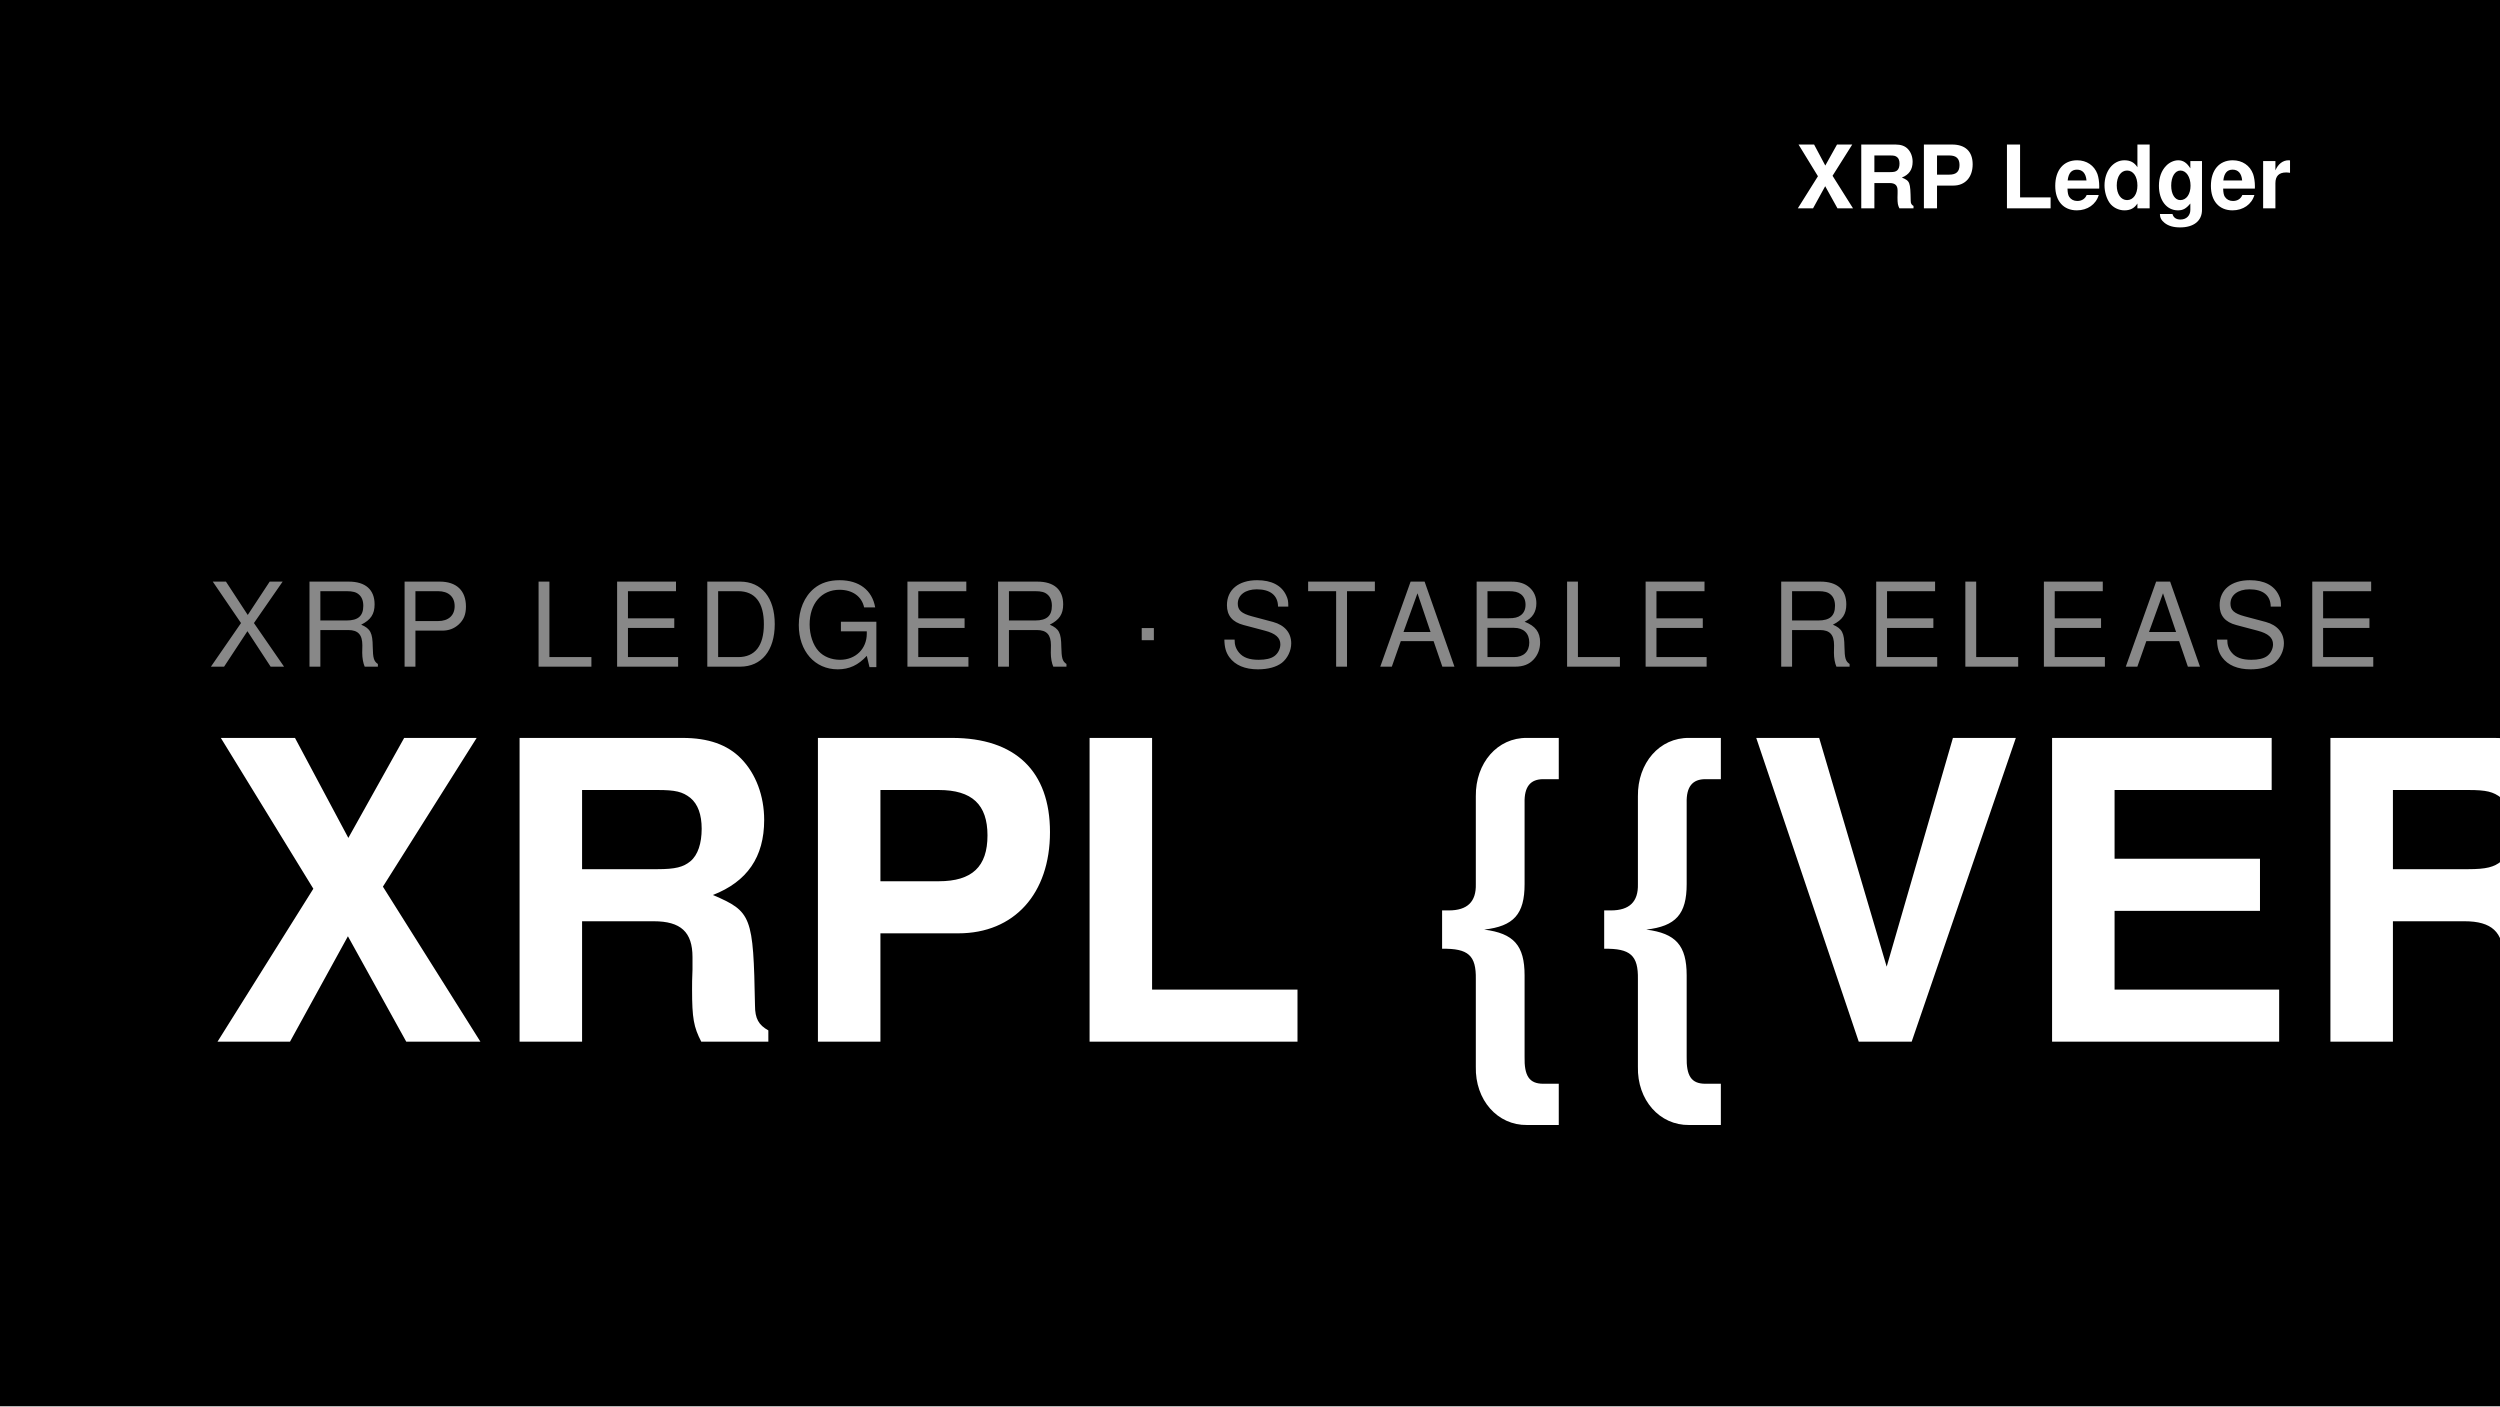
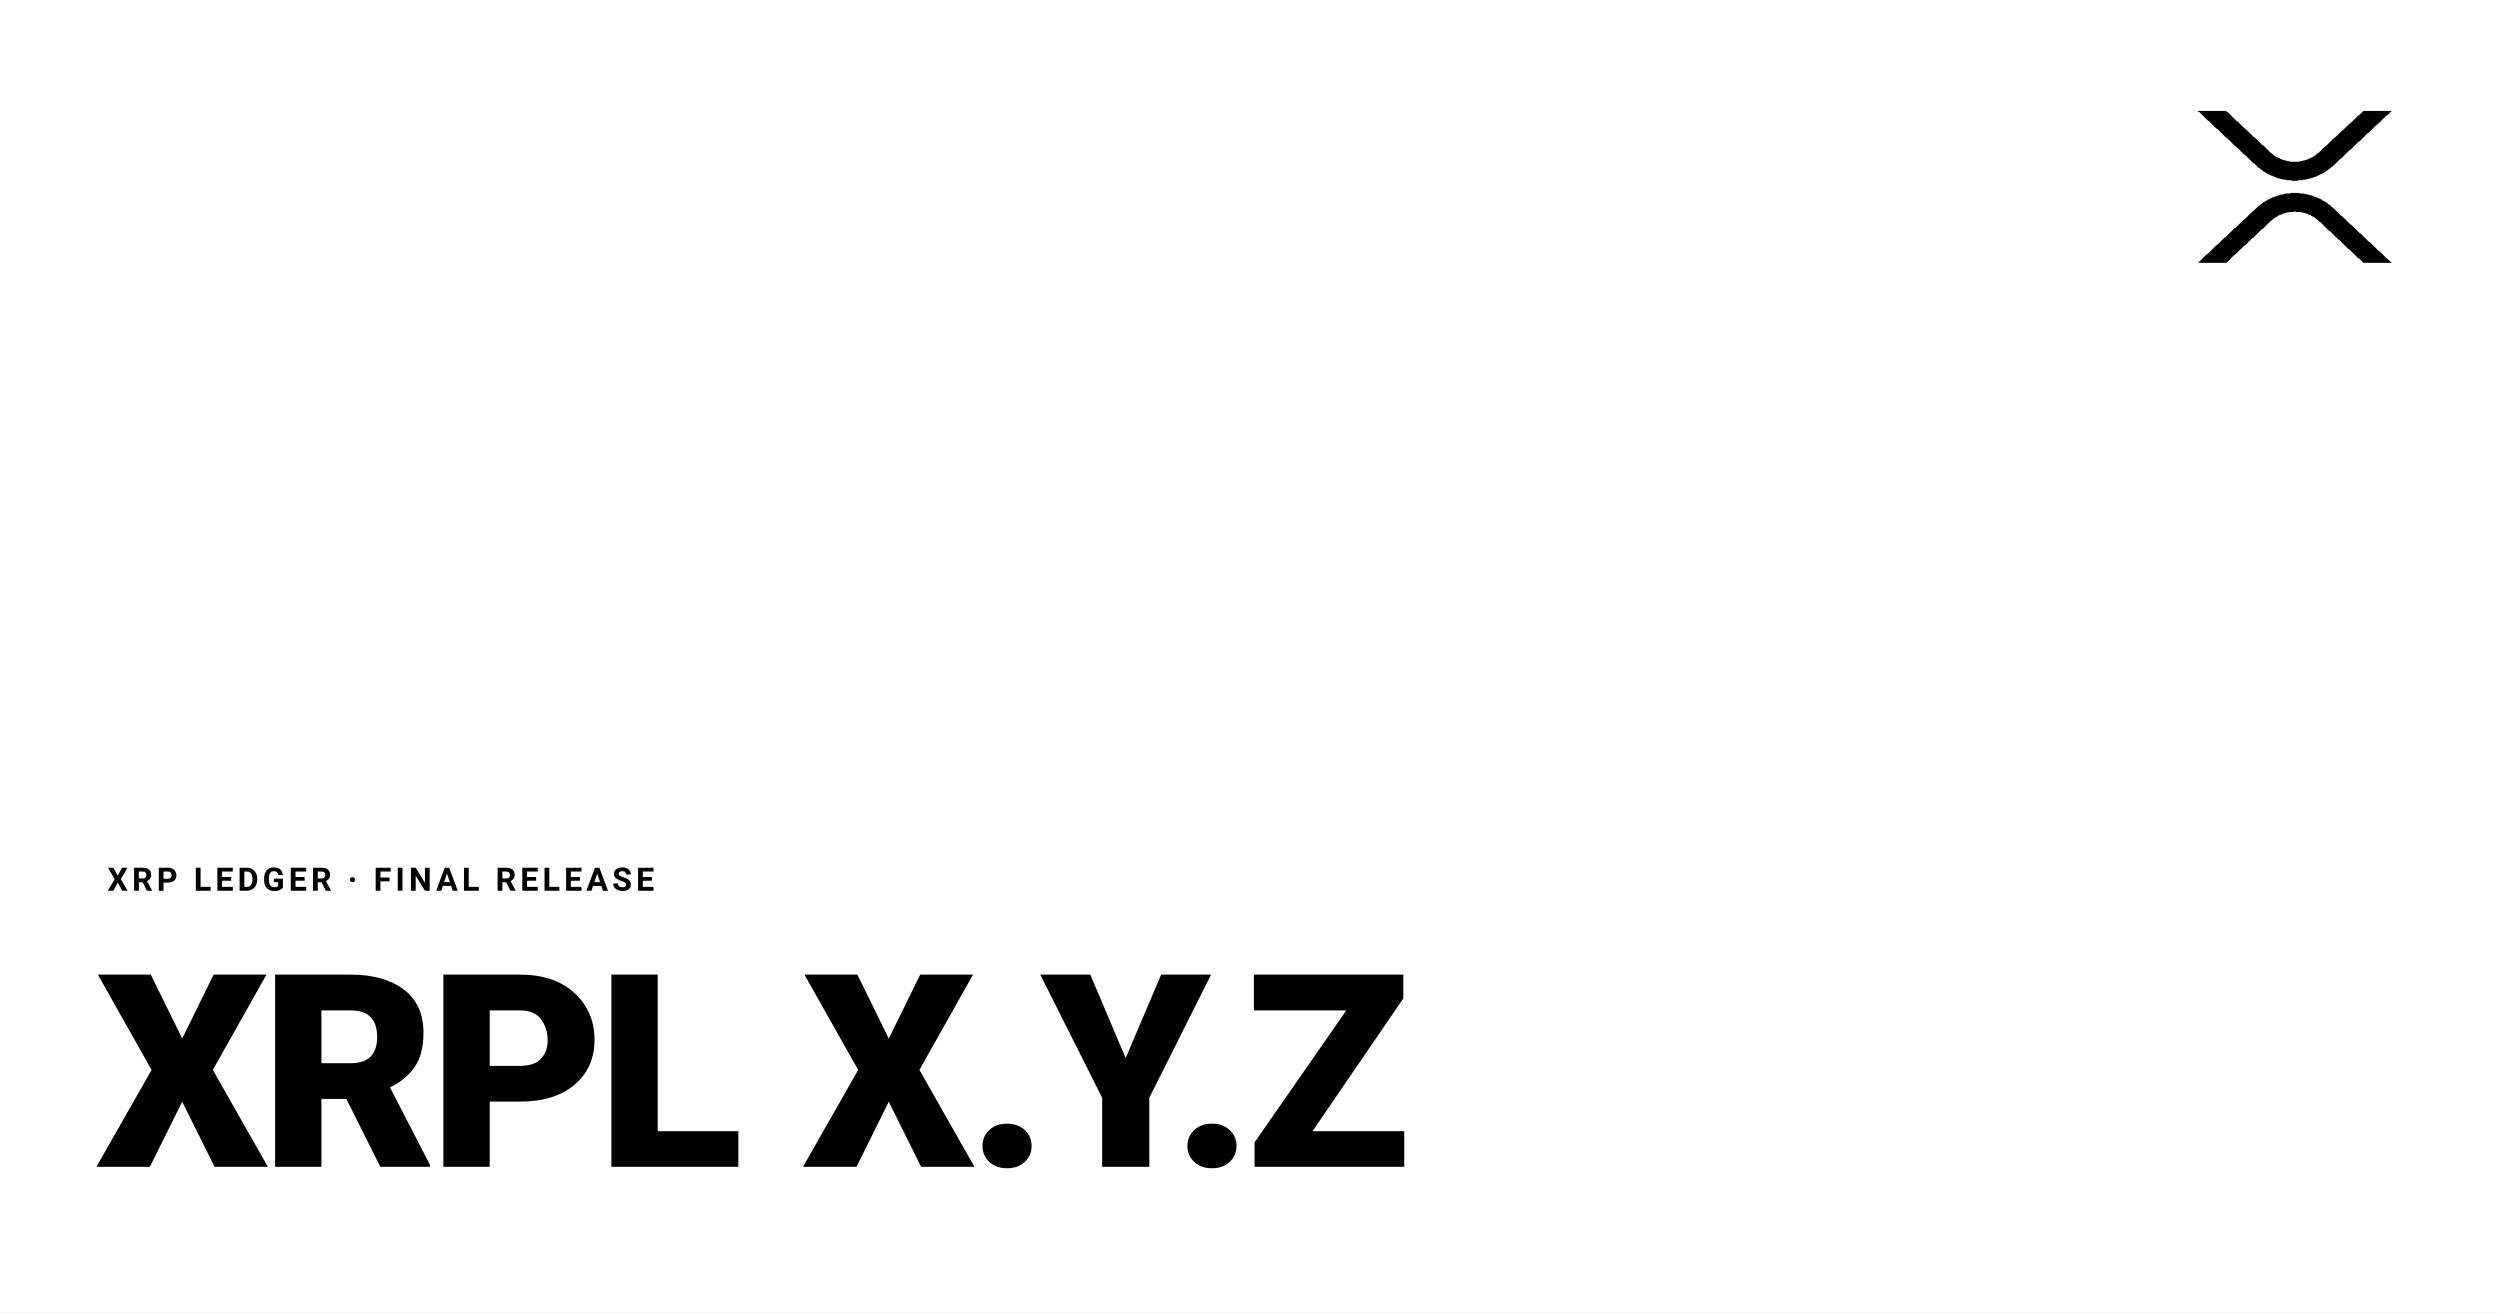
- <svg xmlns="http://www.w3.org/2000/svg" viewBox="0 0 1200 675" width="1200" height="675">
-   <rect width="1200" height="675" fill="#000000" />
-   <text x="100" y="320" font-family="Helvetica, Arial, sans-serif" font-size="56" font-weight="300" letter-spacing="6" fill="#888888">XRP LEDGER · STABLE RELEASE</text>
-   <text x="100" y="500" font-family="Helvetica, Arial, sans-serif" font-size="200" font-weight="800" fill="#ffffff">XRPL {{VERSION}}</text>
-   <text x="1100" y="100" font-family="Helvetica, Arial, sans-serif" font-size="42" font-weight="600" fill="#ffffff" text-anchor="end">XRP Ledger</text>
+ <svg xmlns="http://www.w3.org/2000/svg" viewBox="0 0 2164 1136" width="2164" height="1136" data-om-id="5b684a51:17">
+   <rect width="2164" height="1136" fill="#ffffff" data-om-id="5b684a51:18" />
+   <path d="M1902.5 96 L1927 96 L1927 96.5 L1927.5 96.5 L1927.5 97 L1928.5 97 L1928.5 97.5 L1929 97.5 L1929 98 L1929.5 98 L1929.5 98.5 L1930 98.5 L1930 99 L1930.5 99 L1930.5 99.5 L1931 99.5 L1931 100 L1931.5 100 L1931.5 100.5 L1932 100.5 L1932 101 L1932.5 101 L1932.5 101.5 L1933 101.5 L1933 102 L1933.5 102 L1933.5 102.5 L1934 102.5 L1934 103 L1934.5 103 L1934.5 103.5 L1935 103.5 L1935 104 L1935.5 104 L1935.5 104.5 L1936 104.5 L1936 105 L1937 105 L1937 105.5 L1937.5 105.5 L1937.5 106 L1938 106 L1938 106.5 L1938.5 106.5 L1938.5 107 L1939 107 L1939 107.5 L1939.5 107.5 L1939.5 108 L1940 108 L1940 108.5 L1940.5 108.5 L1940.5 109 L1941 109 L1941 109.5 L1941.5 109.5 L1941.5 110 L1942 110 L1942 110.5 L1942.5 110.5 L1942.5 111 L1943.5 111 L1943.5 112 L1944.5 112 L1944.5 112.5 L1945 112.5 L1945 113 L1945.5 113 L1945.5 113.5 L1946 113.5 L1946 114 L1946.5 114 L1946.5 114.5 L1947 114.5 L1947 115 L1947.5 115 L1947.5 115.5 L1948 115.5 L1948 116 L1948.5 116 L1948.5 116.5 L1949 116.5 L1949 117 L1949.5 117 L1949.5 117.5 L1950 117.5 L1950 118 L1950.5 118 L1950.5 118.5 L1951 118.5 L1951 119 L1952 119 L1952 119.5 L1952.5 119.5 L1952.5 120 L1953 120 L1953 120.5 L1953.5 120.5 L1953.5 121 L1954 121 L1954 121.5 L1954.5 121.5 L1954.5 122 L1955 122 L1955 122.5 L1955.5 122.5 L1955.5 123 L1956 123 L1956 123.5 L1956.5 123.5 L1956.5 124 L1957 124 L1957 124.5 L1957.5 124.5 L1957.5 125 L1958 125 L1958 125.5 L1958.5 125.5 L1958.5 126 L1959.5 126 L1959.5 126.5 L1960 126.5 L1960 127 L1960.5 127 L1960.5 127.5 L1961 127.5 L1961 128 L1961.5 128 L1961.5 128.5 L1962 128.5 L1962 129 L1962.5 129 L1962.5 129.5 L1963 129.5 L1963 130 L1963.5 130 L1963.5 130.5 L1964 130.5 L1964 131 L1964.5 131 L1964.5 131.5 L1965 131.5 L1965 132 L1965.5 132 L1965.5 132.5 L1966.5 132.5 L1966.5 133 L1967 133 L1967 133.5 L1967.5 133.5 L1967.5 134 L1968 134 L1968 134.5 L1969 134.5 L1969 135 L1969.5 135 L1969.5 135.5 L1970.5 135.5 L1970.5 136 L1971.5 136 L1971.5 136.5 L1972.5 136.5 L1972.5 137 L1973.5 137 L1973.5 137.5 L1974.5 137.5 L1974.5 138 L1976 138 L1976 138.5 L1977.5 138.5 L1977.5 139 L1979.5 139 L1979.5 139.5 L1982 139.5 L1982 140 L1990.5 140 L1990.5 139.5 L1993 139.5 L1993 139 L1995 139 L1995 138.5 L1996.5 138.5 L1996.5 138 L1998 138 L1998 137.5 L1999 137.5 L1999 137 L2000 137 L2000 136.5 L2001 136.5 L2001 136 L2002 136 L2002 135.5 L2003 135.5 L2003 135 L2003.5 135 L2003.5 134.5 L2004.5 134.5 L2004.5 134 L2005 134 L2005 133.5 L2005.5 133.5 L2005.5 133 L2006 133 L2006 132.5 L2007 132.5 L2007 132 L2007.5 132 L2007.5 131.5 L2008 131.5 L2008 131 L2008.5 131 L2008.5 130.5 L2009 130.5 L2009 130 L2009.5 130 L2009.5 129.5 L2010 129.5 L2010 129 L2010.5 129 L2010.5 128.5 L2011 128.5 L2011 128 L2011.5 128 L2011.5 127.5 L2012 127.5 L2012 127 L2013 127 L2013 126.5 L2013.5 126.5 L2013.5 126 L2014 126 L2014 125.5 L2014.5 125.5 L2014.5 125 L2015 125 L2015 124.5 L2015.5 124.5 L2015.5 124 L2016 124 L2016 123.5 L2016.5 123.5 L2016.5 123 L2017 123 L2017 122.5 L2017.5 122.5 L2017.5 122 L2018 122 L2018 121.5 L2018.5 121.5 L2018.5 121 L2019 121 L2019 120.5 L2019.5 120.5 L2019.5 120 L2020.5 120 L2020.5 119 L2021.5 119 L2021.5 118.5 L2022 118.5 L2022 118 L2022.5 118 L2022.5 117.5 L2023 117.5 L2023 117 L2023.5 117 L2023.5 116.5 L2024 116.5 L2024 116 L2024.5 116 L2024.5 115.5 L2025 115.5 L2025 115 L2025.5 115 L2025.5 114.5 L2026 114.5 L2026 114 L2026.5 114 L2026.5 113.5 L2027 113.5 L2027 113 L2028 113 L2028 112.5 L2028.5 112.5 L2028.5 112 L2029 112 L2029 111.5 L2029.5 111.5 L2029.5 111 L2030 111 L2030 110.5 L2030.5 110.5 L2030.5 110 L2031 110 L2031 109.5 L2031.5 109.5 L2031.5 109 L2032 109 L2032 108.5 L2032.5 108.5 L2032.5 108 L2033 108 L2033 107.5 L2033.5 107.5 L2033.5 107 L2034.5 107 L2034.5 106 L2035.5 106 L2035.5 105.5 L2036 105.5 L2036 105 L2036.5 105 L2036.5 104.5 L2037 104.5 L2037 104 L2037.5 104 L2037.5 103.5 L2038 103.5 L2038 103 L2038.5 103 L2038.5 102.5 L2039 102.5 L2039 102 L2039.5 102 L2039.5 101.5 L2040 101.5 L2040 101 L2040.5 101 L2040.5 100.5 L2041 100.5 L2041 100 L2042 100 L2042 99.5 L2042.5 99.5 L2042.5 99 L2043 99 L2043 98.5 L2043.5 98.5 L2043.5 98 L2044 98 L2044 97.5 L2044.5 97.5 L2044.5 97 L2045 97 L2045 96.5 L2045.5 96.5 L2045.5 96 L2070 96 L2070 96.5 L2069.5 96.5 L2069.5 97 L2069 97 L2069 97.5 L2068.5 97.5 L2068.5 98 L2068 98 L2068 98.5 L2067.5 98.5 L2067.5 99 L2067 99 L2067 99.5 L2066.5 99.5 L2066.5 100 L2065.5 100 L2065.5 100.5 L2065 100.5 L2065 101 L2064.5 101 L2064.5 101.5 L2064 101.5 L2064 102 L2063.5 102 L2063.5 102.5 L2063 102.5 L2063 103 L2062.5 103 L2062.5 103.5 L2062 103.5 L2062 104 L2061.5 104 L2061.5 104.5 L2061 104.5 L2061 105 L2060.5 105 L2060.5 105.5 L2060 105.5 L2060 106 L2059.5 106 L2059.5 106.5 L2059 106.5 L2059 107 L2058 107 L2058 108 L2057 108 L2057 108.5 L2056.5 108.5 L2056.5 109 L2056 109 L2056 109.5 L2055.5 109.5 L2055.5 110 L2055 110 L2055 110.5 L2054.5 110.5 L2054.5 111 L2054 111 L2054 111.5 L2053.5 111.5 L2053.5 112 L2053 112 L2053 112.5 L2052.5 112.5 L2052.5 113 L2052 113 L2052 113.5 L2051.5 113.5 L2051.5 114 L2051 114 L2051 114.5 L2050.5 114.5 L2050.5 115 L2049.5 115 L2049.5 115.5 L2049 115.5 L2049 116 L2048.5 116 L2048.5 116.5 L2048 116.5 L2048 117 L2047.5 117 L2047.5 117.5 L2047 117.5 L2047 118 L2046.5 118 L2046.5 118.5 L2046 118.5 L2046 119 L2045.5 119 L2045.5 119.5 L2045 119.5 L2045 120 L2044.5 120 L2044.5 120.5 L2044 120.5 L2044 121 L2043.5 121 L2043.5 121.5 L2043 121.5 L2043 122 L2042.5 122 L2042.5 122.5 L2041.5 122.5 L2041.5 123 L2041 123 L2041 123.5 L2040.5 123.5 L2040.5 124 L2040 124 L2040 124.5 L2039.5 124.5 L2039.5 125 L2039 125 L2039 125.5 L2038.5 125.5 L2038.5 126 L2038 126 L2038 126.5 L2037.5 126.5 L2037.5 127 L2037 127 L2037 127.5 L2036.5 127.5 L2036.5 128 L2036 128 L2036 128.5 L2035.5 128.5 L2035.5 129 L2035 129 L2035 129.5 L2034 129.5 L2034 130 L2033.5 130 L2033.5 130.5 L2033 130.5 L2033 131 L2032.5 131 L2032.5 131.5 L2032 131.5 L2032 132 L2031.5 132 L2031.5 132.5 L2031 132.5 L2031 133 L2030.5 133 L2030.5 133.5 L2030 133.5 L2030 134 L2029.5 134 L2029.5 134.5 L2029 134.5 L2029 135 L2028.5 135 L2028.5 135.5 L2028 135.5 L2028 136 L2027.5 136 L2027.5 136.5 L2027 136.5 L2027 137 L2026.5 137 L2026.5 137.5 L2025.5 137.5 L2025.5 138 L2025 138 L2025 138.5 L2024.5 138.5 L2024.5 139 L2024 139 L2024 139.5 L2023.5 139.5 L2023.5 140 L2023 140 L2023 140.5 L2022.5 140.5 L2022.5 141 L2022 141 L2022 141.5 L2021.5 141.5 L2021.5 142 L2021 142 L2021 142.5 L2020.5 142.5 L2020.5 143 L2020 143 L2020 143.5 L2019.5 143.5 L2019.5 144 L2019 144 L2019 144.5 L2018 144.5 L2018 145 L2017.5 145 L2017.5 145.5 L2017 145.5 L2017 146 L2016 146 L2016 146.5 L2015.5 146.5 L2015.5 147 L2015 147 L2015 147.5 L2014 147.5 L2014 148 L2013.5 148 L2013.5 148.5 L2012.5 148.5 L2012.5 149 L2012 149 L2012 149.5 L2011 149.5 L2011 150 L2010 150 L2010 150.5 L2009 150.5 L2009 151 L2008 151 L2008 151.5 L2007 151.5 L2007 152 L2006 152 L2006 152.5 L2005 152.5 L2005 153 L2003.5 153 L2003.5 153.5 L2002 153.5 L2002 154 L2000.5 154 L2000.5 154.5 L1998.5 154.5 L1998.5 155 L1996.5 155 L1996.5 155.5 L1993.5 155.5 L1993.5 156 L1989 156 L1989 156.5 L1983.5 156.5 L1983.5 156 L1979 156 L1979 155.5 L1976 155.5 L1976 155 L1974 155 L1974 154.5 L1972 154.5 L1972 154 L1970.5 154 L1970.5 153.5 L1969 153.5 L1969 153 L1968 153 L1968 152.5 L1967 152.5 L1967 152 L1965.5 152 L1965.5 151.5 L1964.5 151.5 L1964.5 151 L1963.5 151 L1963.5 150.5 L1962.5 150.5 L1962.5 150 L1961.5 150 L1961.5 149.5 L1961 149.5 L1961 149 L1960 149 L1960 148.5 L1959 148.5 L1959 148 L1958.5 148 L1958.5 147.5 L1958 147.5 L1958 147 L1957 147 L1957 146.5 L1956.5 146.5 L1956.5 146 L1956 146 L1956 145.5 L1955 145.5 L1955 145 L1954.5 145 L1954.5 144.5 L1954 144.5 L1954 144 L1953.5 144 L1953.5 143.5 L1953 143.5 L1953 143 L1952.5 143 L1952.5 142.5 L1952 142.5 L1952 142 L1951.5 142 L1951.5 141.5 L1950.5 141.5 L1950.5 141 L1950 141 L1950 140.5 L1949.5 140.5 L1949.5 140 L1949 140 L1949 139.5 L1948.5 139.5 L1948.5 139 L1948 139 L1948 138.5 L1947.5 138.5 L1947.5 138 L1947 138 L1947 137.5 L1946.5 137.5 L1946.5 137 L1946 137 L1946 136.5 L1945.5 136.5 L1945.5 136 L1945 136 L1945 135.5 L1944.5 135.5 L1944.5 135 L1944 135 L1944 134.5 L1943.5 134.5 L1943.5 134 L1942.5 134 L1942.5 133.5 L1942 133.5 L1942 133 L1941.5 133 L1941.5 132.5 L1941 132.5 L1941 132 L1940.5 132 L1940.5 131.5 L1940 131.5 L1940 131 L1939.5 131 L1939.5 130.5 L1939 130.5 L1939 130 L1938.5 130 L1938.5 129.5 L1938 129.5 L1938 129 L1937.5 129 L1937.5 128.5 L1937 128.5 L1937 128 L1936.5 128 L1936.5 127.5 L1936 127.5 L1936 127 L1935 127 L1935 126.5 L1934.5 126.5 L1934.5 126 L1934 126 L1934 125.5 L1933.5 125.5 L1933.5 125 L1933 125 L1933 124.5 L1932.5 124.5 L1932.5 124 L1932 124 L1932 123.5 L1931.5 123.5 L1931.5 123 L1931 123 L1931 122.5 L1930.5 122.5 L1930.5 122 L1930 122 L1930 121.5 L1929.5 121.5 L1929.5 121 L1929 121 L1929 120.5 L1928.5 120.5 L1928.5 120 L1928 120 L1928 119.5 L1927.5 119.5 L1927.5 119 L1926.5 119 L1926.5 118.5 L1926 118.5 L1926 118 L1925.5 118 L1925.5 117.5 L1925 117.5 L1925 117 L1924.5 117 L1924.5 116.5 L1924 116.5 L1924 116 L1923.5 116 L1923.5 115.5 L1923 115.5 L1923 115 L1922.5 115 L1922.5 114.5 L1922 114.5 L1922 114 L1921.5 114 L1921.5 113.5 L1921 113.5 L1921 113 L1920.5 113 L1920.5 112.5 L1920 112.5 L1920 112 L1919.5 112 L1919.5 111.5 L1918.5 111.5 L1918.5 111 L1918 111 L1918 110.5 L1917.5 110.5 L1917.5 110 L1917 110 L1917 109.5 L1916.5 109.5 L1916.5 109 L1916 109 L1916 108.5 L1915.5 108.5 L1915.5 108 L1915 108 L1915 107.5 L1914.5 107.5 L1914.5 107 L1914 107 L1914 106.5 L1913.5 106.5 L1913.5 106 L1913 106 L1913 105.5 L1912.5 105.5 L1912.5 105 L1912 105 L1912 104.5 L1911 104.5 L1911 104 L1910.5 104 L1910.5 103.5 L1910 103.5 L1910 103 L1909.5 103 L1909.5 102.5 L1909 102.5 L1909 102 L1908.5 102 L1908.5 101.5 L1908 101.5 L1908 101 L1907.5 101 L1907.5 100.5 L1907 100.5 L1907 100 L1906.5 100 L1906.5 99.5 L1906 99.5 L1906 99 L1905.5 99 L1905.5 98.5 L1905 98.5 L1905 98 L1904.5 98 L1904.5 97.5 L1904 97.5 L1904 97 L1903 97 L1903 96.5 L1902.5 96.5 ZM1982.5 167 L1990.5 167 L1990.5 167.5 L1994.5 167.5 L1994.5 168 L1997 168 L1997 168.5 L1999 168.5 L1999 169 L2001 169 L2001 169.5 L2002.5 169.5 L2002.5 170 L2003.5 170 L2003.5 170.5 L2005 170.5 L2005 171 L2006 171 L2006 171.5 L2007.5 171.5 L2007.5 172 L2008.5 172 L2008.5 172.5 L2009.5 172.5 L2009.5 173 L2010 173 L2010 173.5 L2011 173.5 L2011 174 L2012 174 L2012 174.5 L2013 174.5 L2013 175 L2013.5 175 L2013.5 175.5 L2014.5 175.5 L2014.5 176 L2015 176 L2015 176.5 L2015.5 176.5 L2015.5 177 L2016.5 177 L2016.5 177.5 L2017 177.5 L2017 178 L2017.5 178 L2017.5 178.5 L2018 178.5 L2018 179 L2018.5 179 L2018.5 179.5 L2019.5 179.5 L2019.5 180 L2020 180 L2020 180.5 L2020.5 180.5 L2020.5 181 L2021 181 L2021 181.5 L2021.5 181.5 L2021.5 182 L2022 182 L2022 182.5 L2022.5 182.5 L2022.5 183 L2023 183 L2023 183.5 L2023.5 183.5 L2023.5 184 L2024 184 L2024 184.5 L2024.5 184.5 L2024.5 185 L2025 185 L2025 185.5 L2025.5 185.5 L2025.5 186 L2026 186 L2026 186.5 L2026.5 186.5 L2026.5 187 L2027.5 187 L2027.5 187.5 L2028 187.5 L2028 188 L2028.5 188 L2028.5 188.5 L2029 188.5 L2029 189 L2029.5 189 L2029.5 189.5 L2030 189.5 L2030 190 L2030.5 190 L2030.5 190.5 L2031 190.5 L2031 191 L2031.5 191 L2031.5 191.5 L2032 191.5 L2032 192 L2032.5 192 L2032.5 192.5 L2033 192.5 L2033 193 L2033.5 193 L2033.5 193.5 L2034 193.5 L2034 194 L2034.5 194 L2034.5 194.5 L2035.5 194.5 L2035.5 195 L2036 195 L2036 195.5 L2036.5 195.5 L2036.5 196 L2037 196 L2037 196.5 L2037.5 196.5 L2037.5 197 L2038 197 L2038 197.5 L2038.5 197.5 L2038.5 198 L2039 198 L2039 198.5 L2039.5 198.5 L2039.5 199 L2040 199 L2040 199.5 L2040.5 199.5 L2040.5 200 L2041 200 L2041 200.5 L2041.5 200.5 L2041.5 201 L2042 201 L2042 201.5 L2042.5 201.5 L2042.5 202 L2043.5 202 L2043.5 202.5 L2044 202.5 L2044 203 L2044.5 203 L2044.5 203.5 L2045 203.5 L2045 204 L2045.5 204 L2045.5 204.5 L2046 204.5 L2046 205 L2046.5 205 L2046.5 205.5 L2047 205.5 L2047 206 L2047.5 206 L2047.5 206.5 L2048 206.5 L2048 207 L2048.5 207 L2048.5 207.5 L2049 207.5 L2049 208 L2049.5 208 L2049.5 208.5 L2050 208.5 L2050 209 L2050.5 209 L2050.5 209.5 L2051.5 209.5 L2051.5 210 L2052 210 L2052 210.5 L2052.5 210.5 L2052.5 211 L2053 211 L2053 211.5 L2053.5 211.5 L2053.5 212 L2054 212 L2054 212.5 L2054.5 212.5 L2054.5 213 L2055 213 L2055 213.5 L2055.5 213.5 L2055.5 214 L2056 214 L2056 214.5 L2056.5 214.5 L2056.5 215 L2057 215 L2057 215.5 L2057.5 215.5 L2057.5 216 L2058 216 L2058 216.5 L2058.5 216.5 L2058.5 217 L2059.5 217 L2059.5 217.5 L2060 217.5 L2060 218 L2060.5 218 L2060.5 218.5 L2061 218.5 L2061 219 L2061.5 219 L2061.5 219.5 L2062 219.5 L2062 220 L2062.5 220 L2062.5 220.5 L2063 220.5 L2063 221 L2063.5 221 L2063.5 221.5 L2064 221.5 L2064 222 L2064.5 222 L2064.5 222.5 L2065 222.5 L2065 223 L2065.5 223 L2065.5 223.5 L2066 223.5 L2066 224 L2067 224 L2067 224.5 L2067.5 224.5 L2067.5 225 L2068 225 L2068 225.5 L2068.5 225.5 L2068.5 226 L2069 226 L2069 226.5 L2069.5 226.5 L2069.5 227 L2070 227 L2070 227.5 L2045.5 227.5 L2045.5 227 L2045 227 L2045 226.5 L2044.5 226.5 L2044.5 226 L2044 226 L2044 225.5 L2043.5 225.5 L2043.5 225 L2043 225 L2043 224.5 L2042.5 224.5 L2042.5 224 L2042 224 L2042 223.5 L2041 223.5 L2041 223 L2040.5 223 L2040.5 222.5 L2040 222.5 L2040 222 L2039.5 222 L2039.5 221.5 L2039 221.5 L2039 221 L2038.5 221 L2038.5 220.5 L2038 220.5 L2038 220 L2037.5 220 L2037.5 219.5 L2037 219.5 L2037 219 L2036.5 219 L2036.5 218.5 L2036 218.5 L2036 218 L2035.5 218 L2035.5 217.5 L2035 217.5 L2035 217 L2034.5 217 L2034.5 216.5 L2033.5 216.5 L2033.5 215.5 L2032.5 215.5 L2032.5 215 L2032 215 L2032 214.5 L2031.5 214.5 L2031.5 214 L2031 214 L2031 213.5 L2030.5 213.5 L2030.5 213 L2030 213 L2030 212.5 L2029.5 212.5 L2029.5 212 L2029 212 L2029 211.5 L2028.5 211.5 L2028.5 211 L2028 211 L2028 210.5 L2027.5 210.5 L2027.5 210 L2027 210 L2027 209.5 L2026.5 209.5 L2026.5 209 L2026 209 L2026 208.5 L2025.5 208.5 L2025.5 208 L2025 208 L2025 207.5 L2024 207.5 L2024 207 L2023.5 207 L2023.5 206.5 L2023 206.5 L2023 206 L2022.5 206 L2022.5 205.5 L2022 205.5 L2022 205 L2021.5 205 L2021.5 204.5 L2021 204.5 L2021 204 L2020.5 204 L2020.5 203.5 L2020 203.5 L2020 203 L2019.5 203 L2019.5 202.5 L2019 202.5 L2019 202 L2018.5 202 L2018.5 201.5 L2018 201.5 L2018 201 L2017.5 201 L2017.5 200.5 L2017 200.5 L2017 200 L2016 200 L2016 199.5 L2015.5 199.5 L2015.5 199 L2015 199 L2015 198.5 L2014.5 198.5 L2014.5 198 L2014 198 L2014 197.5 L2013.5 197.5 L2013.5 197 L2013 197 L2013 196.5 L2012.5 196.5 L2012.5 196 L2012 196 L2012 195.5 L2011.5 195.5 L2011.5 195 L2011 195 L2011 194.5 L2010.5 194.5 L2010.5 194 L2010 194 L2010 193.5 L2009.5 193.5 L2009.5 193 L2009 193 L2009 192.5 L2008.5 192.5 L2008.5 192 L2007.5 192 L2007.5 191.5 L2007 191.5 L2007 191 L2006.5 191 L2006.5 190.5 L2006 190.5 L2006 190 L2005.5 190 L2005.5 189.5 L2004.5 189.5 L2004.5 189 L2004 189 L2004 188.5 L2003.5 188.5 L2003.5 188 L2002.5 188 L2002.5 187.5 L2001.5 187.5 L2001.5 187 L2000.5 187 L2000.5 186.5 L2000 186.5 L2000 186 L1998.5 186 L1998.5 185.5 L1997.5 185.5 L1997.5 185 L1996 185 L1996 184.5 L1994.5 184.5 L1994.5 184 L1992 184 L1992 183.5 L1987 183.5 L1987 183 L1985.5 183 L1985.5 183.5 L1981 183.5 L1981 184 L1978.5 184 L1978.5 184.5 L1977 184.5 L1977 185 L1975.5 185 L1975.5 185.5 L1974.5 185.5 L1974.5 186 L1973 186 L1973 186.5 L1972 186.5 L1972 187 L1971.5 187 L1971.5 187.5 L1970.5 187.5 L1970.5 188 L1969.5 188 L1969.5 188.5 L1969 188.5 L1969 189 L1968 189 L1968 189.5 L1967.5 189.5 L1967.5 190 L1967 190 L1967 190.5 L1966.5 190.5 L1966.5 191 L1965.5 191 L1965.5 191.5 L1965 191.5 L1965 192 L1964.5 192 L1964.5 192.5 L1964 192.5 L1964 193 L1963.5 193 L1963.5 193.5 L1963 193.5 L1963 194 L1962.5 194 L1962.5 194.5 L1962 194.5 L1962 195 L1961.5 195 L1961.5 195.5 L1961 195.5 L1961 196 L1960.5 196 L1960.5 196.5 L1960 196.5 L1960 197 L1959.5 197 L1959.5 197.5 L1959 197.5 L1959 198 L1958 198 L1958 198.5 L1957.5 198.5 L1957.5 199 L1957 199 L1957 199.5 L1956.5 199.5 L1956.5 200 L1956 200 L1956 200.5 L1955.5 200.5 L1955.5 201 L1955 201 L1955 201.5 L1954.5 201.5 L1954.5 202 L1954 202 L1954 202.5 L1953.5 202.5 L1953.5 203 L1953 203 L1953 203.5 L1952.5 203.5 L1952.5 204 L1952 204 L1952 204.5 L1951.5 204.5 L1951.5 205 L1951 205 L1951 205.5 L1950.5 205.5 L1950.5 206 L1949.5 206 L1949.5 206.5 L1949 206.5 L1949 207 L1948.5 207 L1948.5 207.5 L1948 207.5 L1948 208 L1947.5 208 L1947.5 208.5 L1947 208.5 L1947 209 L1946.5 209 L1946.5 209.5 L1946 209.5 L1946 210 L1945.5 210 L1945.5 210.5 L1945 210.5 L1945 211 L1944.5 211 L1944.5 211.5 L1944 211.5 L1944 212 L1943.5 212 L1943.5 212.5 L1942.5 212.5 L1942.5 213 L1942 213 L1942 213.5 L1941.5 213.5 L1941.5 214 L1941 214 L1941 214.5 L1940.5 214.5 L1940.5 215 L1940 215 L1940 215.5 L1939.5 215.5 L1939.5 216 L1939 216 L1939 216.5 L1938.5 216.5 L1938.5 217 L1938 217 L1938 217.5 L1937.5 217.5 L1937.5 218 L1937 218 L1937 218.5 L1936.5 218.5 L1936.5 219 L1936 219 L1936 219.5 L1935.5 219.5 L1935.5 220 L1934.5 220 L1934.5 220.5 L1934 220.5 L1934 221 L1933.5 221 L1933.5 221.5 L1933 221.5 L1933 222 L1932.5 222 L1932.5 222.5 L1932 222.5 L1932 223 L1931.5 223 L1931.5 223.5 L1931 223.5 L1931 224 L1930.5 224 L1930.5 224.5 L1930 224.5 L1930 225 L1929.5 225 L1929.5 225.5 L1929 225.5 L1929 226 L1928.5 226 L1928.5 226.5 L1927.5 226.5 L1927.5 227.5 L1903 227.5 L1903 227 L1903.5 227 L1903.5 226.5 L1904 226.5 L1904 226 L1904.5 226 L1904.5 225.5 L1905 225.5 L1905 225 L1905.5 225 L1905.5 224.5 L1906 224.5 L1906 224 L1906.5 224 L1906.5 223.5 L1907 223.5 L1907 223 L1907.5 223 L1907.5 222.5 L1908 222.5 L1908 222 L1908.5 222 L1908.5 221.5 L1909 221.5 L1909 221 L1909.5 221 L1909.5 220.5 L1910 220.5 L1910 220 L1911 220 L1911 219.5 L1911.5 219.5 L1911.5 219 L1912 219 L1912 218.5 L1912.5 218.5 L1912.5 218 L1913 218 L1913 217.5 L1913.5 217.5 L1913.5 217 L1914 217 L1914 216.5 L1914.5 216.5 L1914.5 216 L1915 216 L1915 215.5 L1915.5 215.5 L1915.5 215 L1916 215 L1916 214.5 L1916.5 214.5 L1916.5 214 L1917 214 L1917 213.5 L1917.5 213.5 L1917.5 213 L1918 213 L1918 212.5 L1918.5 212.5 L1918.5 212 L1919.5 212 L1919.5 211.5 L1920 211.5 L1920 211 L1920.5 211 L1920.5 210.5 L1921 210.5 L1921 210 L1921.5 210 L1921.5 209.5 L1922 209.5 L1922 209 L1922.5 209 L1922.5 208.5 L1923 208.5 L1923 208 L1923.5 208 L1923.5 207.5 L1924 207.5 L1924 207 L1924.5 207 L1924.5 206.5 L1925 206.5 L1925 206 L1925.5 206 L1925.5 205.5 L1926.5 205.5 L1926.5 205 L1927 205 L1927 204.5 L1927.5 204.5 L1927.5 204 L1928 204 L1928 203.5 L1928.5 203.5 L1928.5 203 L1929 203 L1929 202.5 L1929.5 202.5 L1929.5 202 L1930 202 L1930 201.5 L1930.5 201.5 L1930.5 201 L1931 201 L1931 200.5 L1931.5 200.5 L1931.5 200 L1932 200 L1932 199.5 L1932.5 199.5 L1932.5 199 L1933 199 L1933 198.5 L1933.5 198.5 L1933.5 198 L1934 198 L1934 197.5 L1935 197.5 L1935 197 L1935.5 197 L1935.5 196.5 L1936 196.5 L1936 196 L1936.5 196 L1936.5 195.5 L1937 195.5 L1937 195 L1937.5 195 L1937.5 194.5 L1938 194.5 L1938 194 L1938.5 194 L1938.5 193.5 L1939 193.5 L1939 193 L1939.5 193 L1939.5 192.5 L1940 192.5 L1940 192 L1940.5 192 L1940.5 191.5 L1941 191.5 L1941 191 L1941.5 191 L1941.5 190.5 L1942.5 190.5 L1942.5 190 L1943 190 L1943 189.5 L1943.5 189.5 L1943.5 189 L1944 189 L1944 188.5 L1944.5 188.5 L1944.5 188 L1945 188 L1945 187.5 L1945.5 187.5 L1945.5 187 L1946 187 L1946 186.5 L1946.5 186.5 L1946.5 186 L1947 186 L1947 185.5 L1947.5 185.5 L1947.5 185 L1948 185 L1948 184.5 L1948.5 184.5 L1948.5 184 L1949 184 L1949 183.5 L1949.5 183.5 L1949.5 183 L1950 183 L1950 182.5 L1951 182.5 L1951 182 L1951.5 182 L1951.5 181.5 L1952 181.5 L1952 181 L1952.5 181 L1952.5 180.5 L1953 180.5 L1953 180 L1953.5 180 L1953.5 179.5 L1954 179.5 L1954 179 L1954.5 179 L1954.5 178.5 L1955 178.5 L1955 178 L1956 178 L1956 177.5 L1956.5 177.5 L1956.5 177 L1957 177 L1957 176.5 L1958 176.5 L1958 176 L1958.5 176 L1958.5 175.5 L1959 175.5 L1959 175 L1960 175 L1960 174.5 L1961 174.5 L1961 174 L1961.5 174 L1961.5 173.5 L1962.5 173.5 L1962.5 173 L1963.5 173 L1963.5 172.5 L1964.5 172.5 L1964.5 172 L1965.5 172 L1965.5 171.5 L1966.5 171.5 L1966.5 171 L1967.5 171 L1967.5 170.5 L1969 170.5 L1969 170 L1970.5 170 L1970.5 169.5 L1972 169.5 L1972 169 L1973.5 169 L1973.5 168.5 L1976 168.5 L1976 168 L1978 168 L1978 167.5 L1982.5 167.5 Z" fill="#000000" data-om-id="5b684a51:19" />
+   <text x="93" y="771" font-family="Roboto, Arial, sans-serif" font-weight="700" font-size="28" letter-spacing="3.5" fill="#000000" data-om-id="5b684a51:20">XRP LEDGER · FINAL RELEASE</text>
+   <text x="83" y="1010" font-family="Roboto, Arial, sans-serif" font-weight="900" font-size="234" letter-spacing="-7" fill="#000000" data-om-id="5b684a51:21">XRPL <tspan id="version" data-om-id="5b684a51:22">X.Y.Z</tspan>
+   </text>
</svg>
